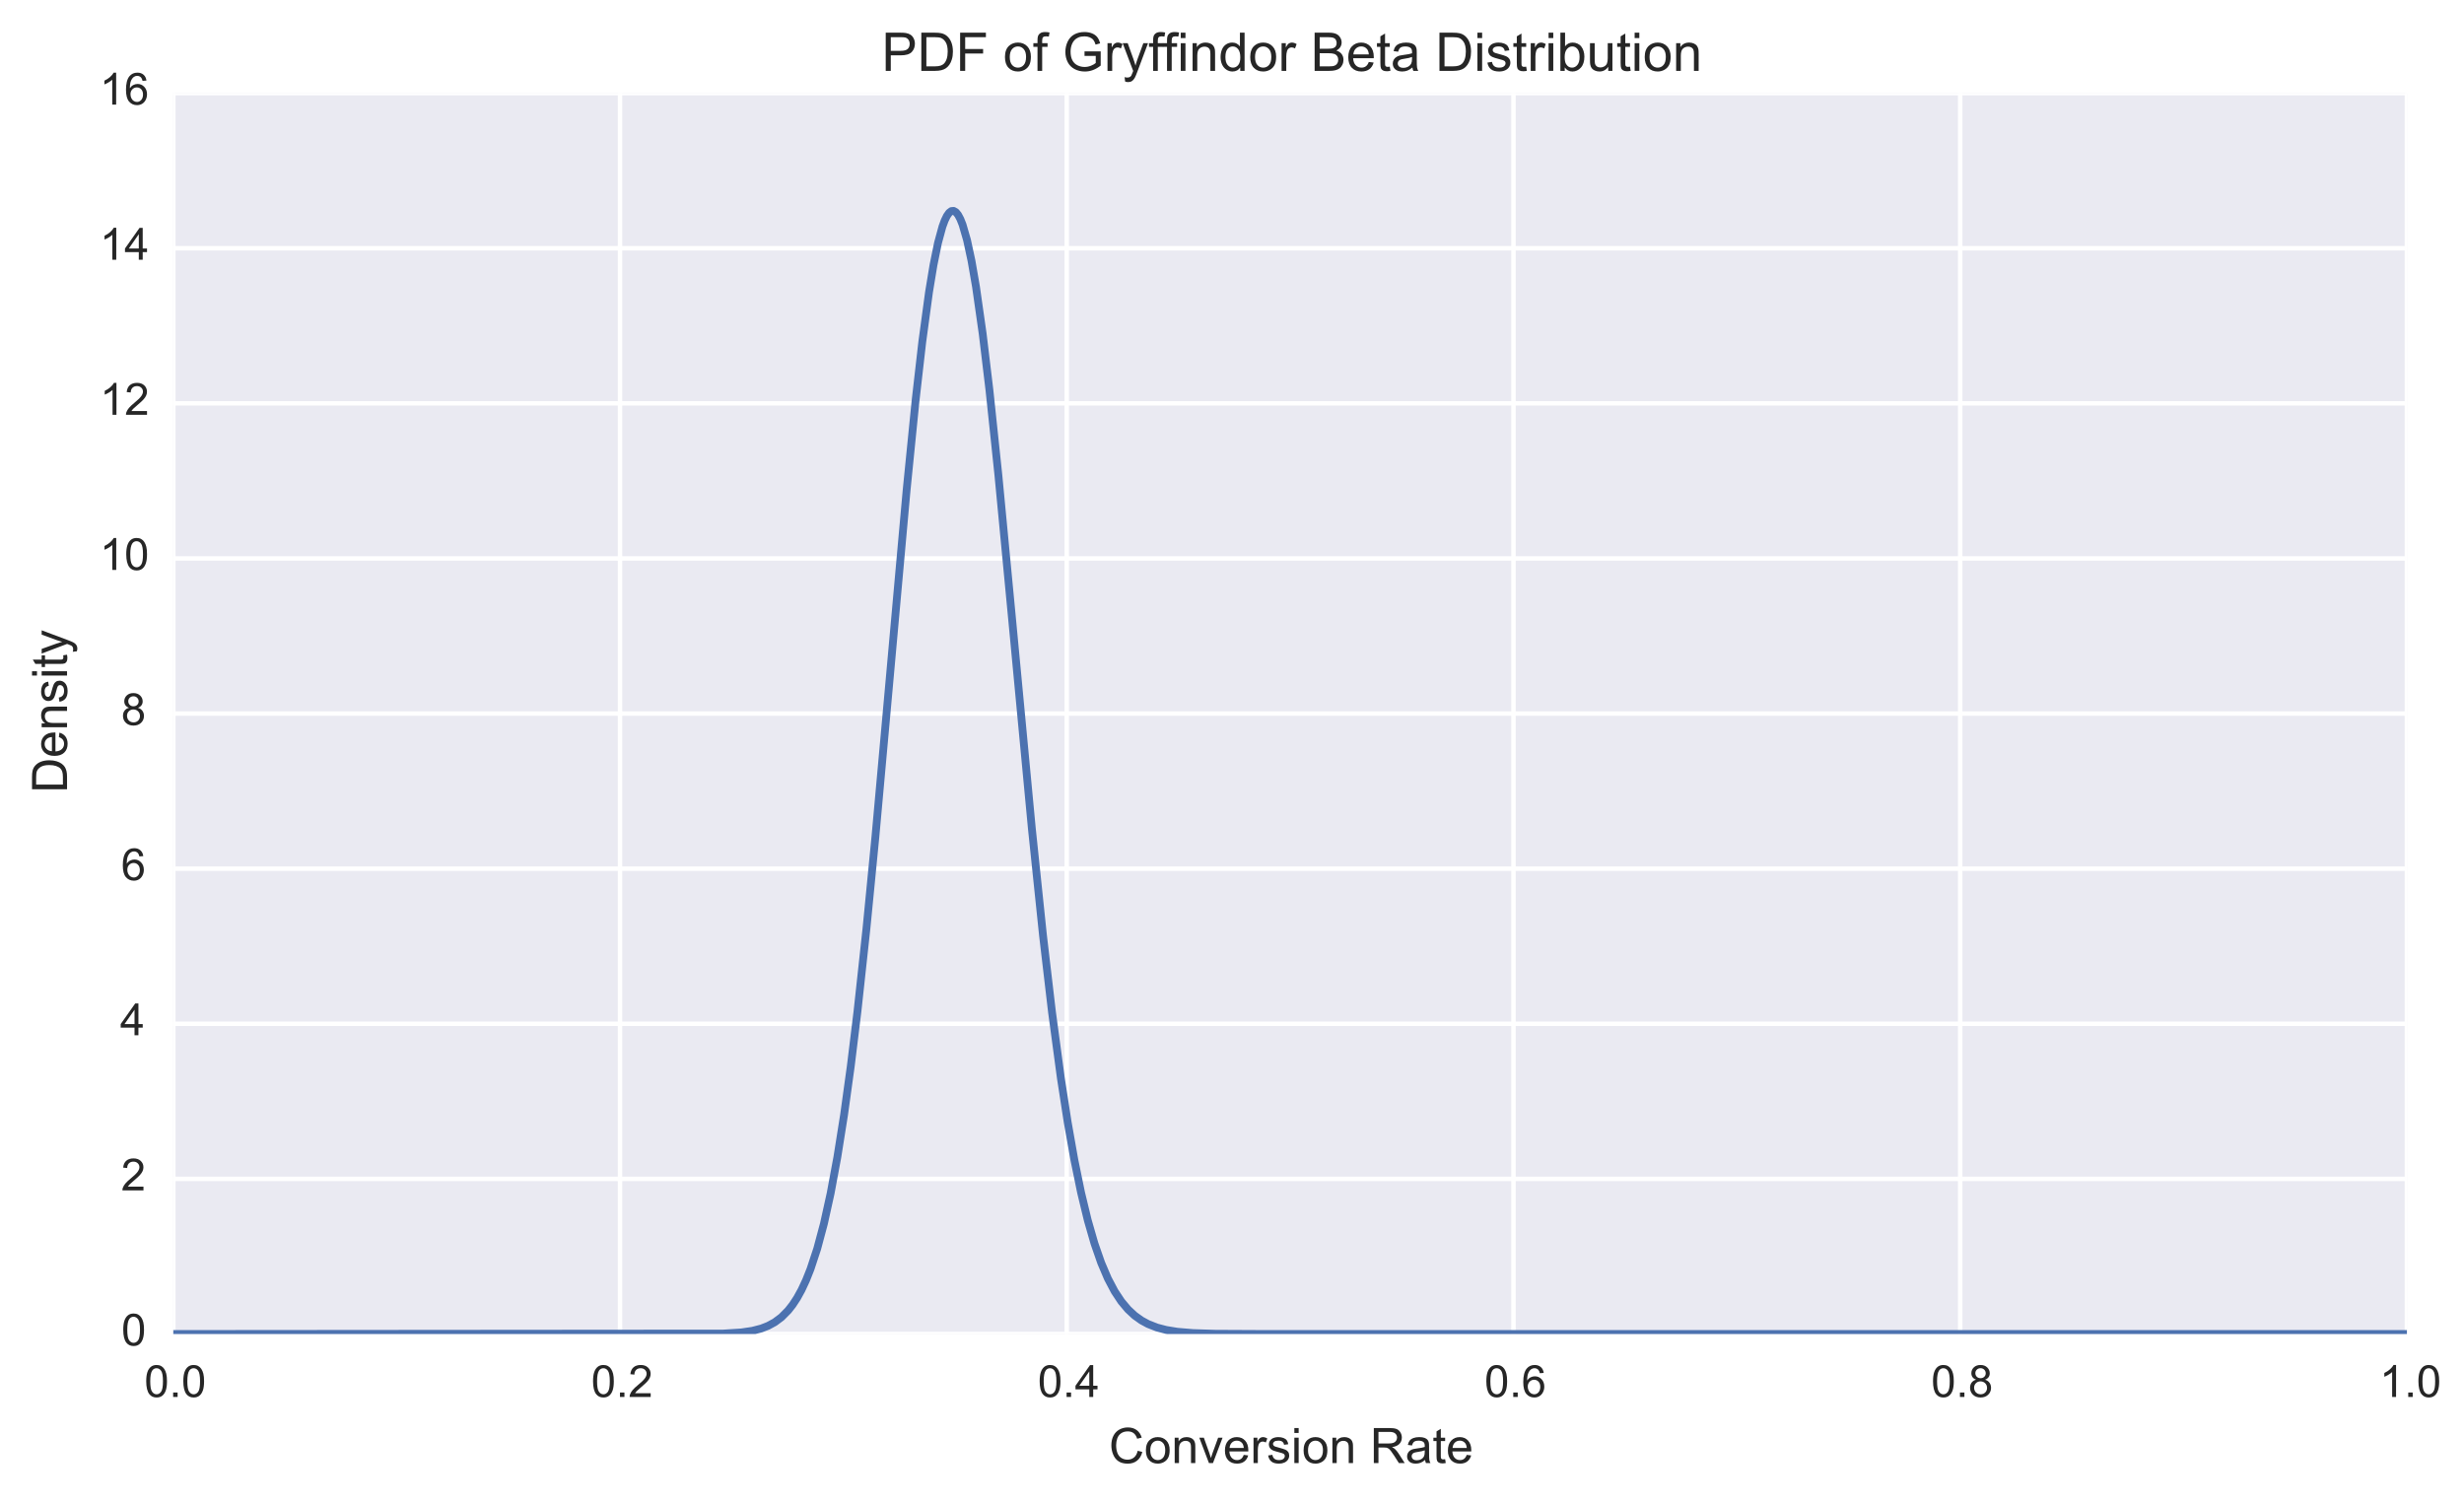
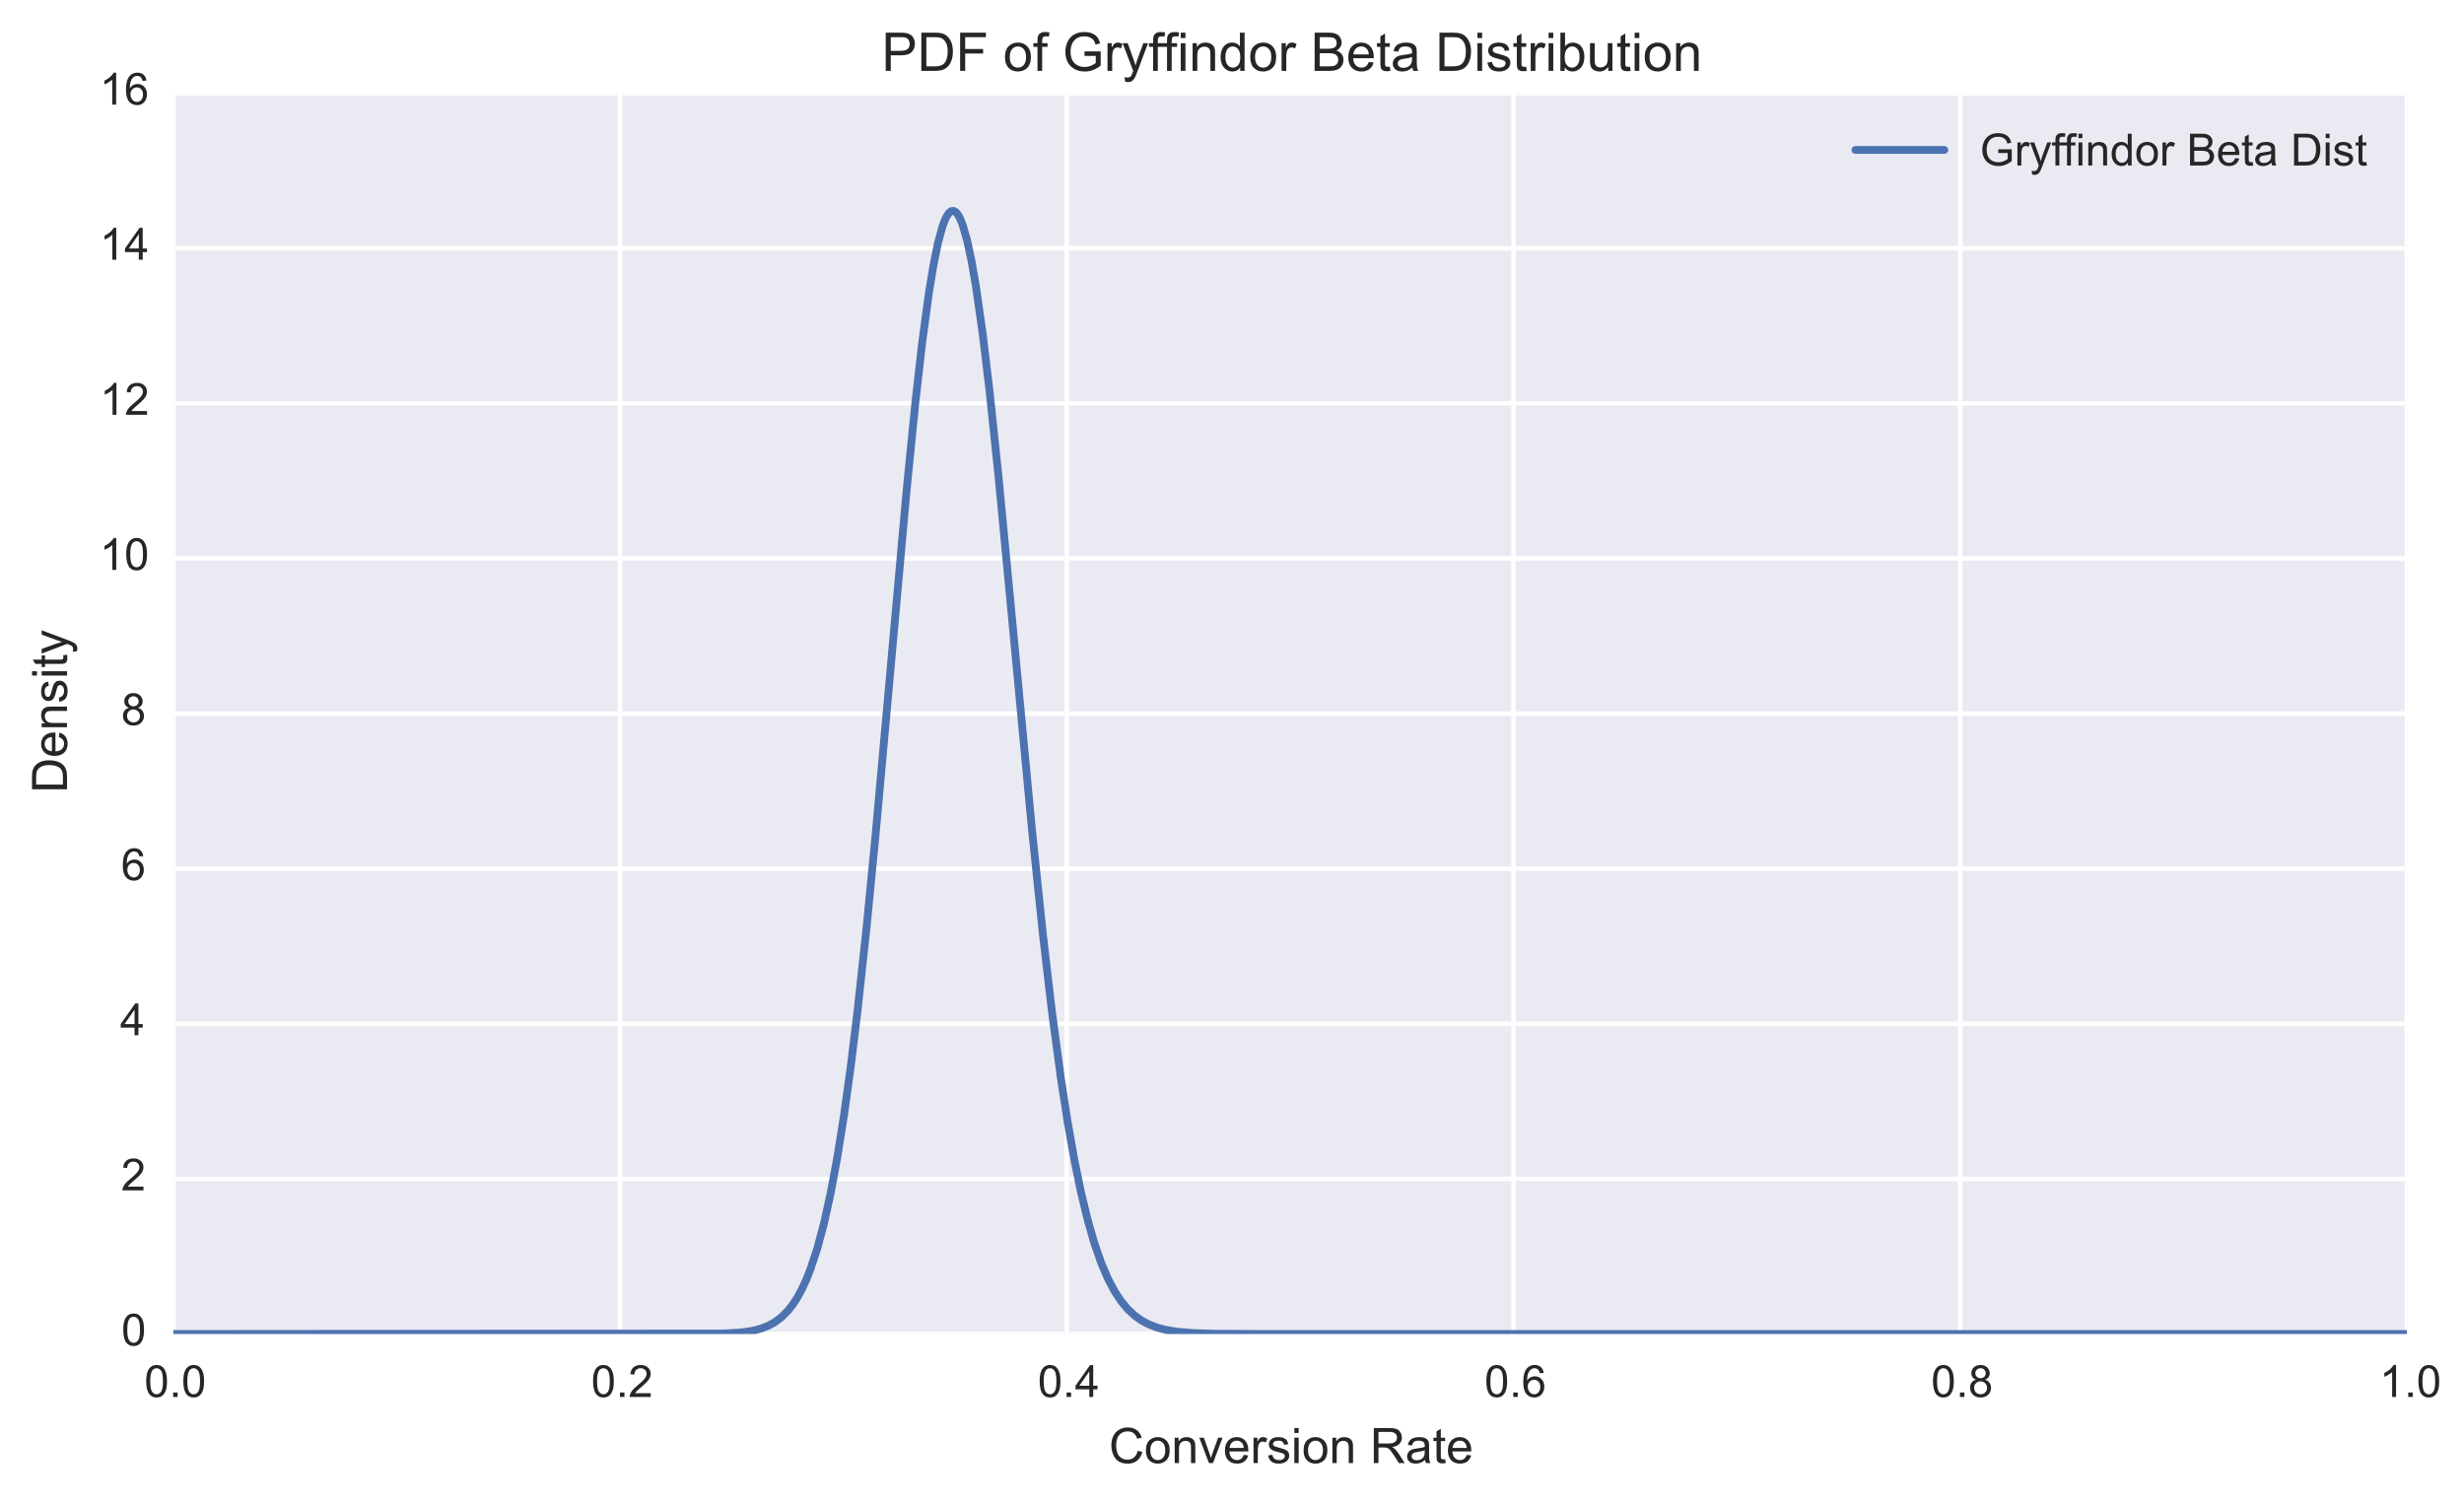
<svg xmlns="http://www.w3.org/2000/svg" xmlns:xlink="http://www.w3.org/1999/xlink" height="338pt" version="1.1" viewBox="0 0 554 338" width="554pt">
  <defs>
    <style type="text/css">
*{stroke-linecap:butt;stroke-linejoin:round;}
  </style>
  </defs>
  <g id="figure_1">
    <g id="patch_1">
      <path d=" M0 338.341 L554.53 338.341 L554.53 0 L0 0 z " style="fill:#ffffff;" />
    </g>
    <g id="axes_1">
      <g id="patch_2">
        <path d=" M38.964 299.936 L541.164 299.936 L541.164 20.936 L38.964 20.936 z " style="fill:#eaeaf2;" />
      </g>
      <g id="matplotlib.axis_1">
        <g id="xtick_1">
          <g id="line2d_1">
            <path clip-path="url(#p43ea50891a)" d=" M38.964 299.936 L38.964 20.936" style="fill:none;stroke:#ffffff;stroke-linecap:round;" />
          </g>
          <g id="line2d_2">
            <defs>
              <path d=" M0 0 L0 0" id="m219da94a98" style="stroke:#262626;" />
            </defs>
            <g>
              <use style="fill:#262626;stroke:#262626;" x="38.964" xlink:href="#m219da94a98" y="299.936" />
            </g>
          </g>
          <g id="line2d_3">
            <g>
              <use style="fill:#262626;stroke:#262626;" x="38.964" xlink:href="#m219da94a98" y="20.936" />
            </g>
          </g>
          <g id="text_1">
            <defs>
              <path d=" M4.156 35.297 Q4.156 48 6.766 55.734 Q9.375 63.484 14.516 67.672 Q19.672 71.875 27.484 71.875 Q33.25 71.875 37.594 69.547 Q41.938 67.234 44.766 62.859 Q47.609 58.5 49.219 52.219 Q50.828 45.953 50.828 35.297 Q50.828 22.703 48.234 14.969 Q45.656 7.234 40.5 3 Q35.359 -1.219 27.484 -1.219 Q17.141 -1.219 11.234 6.203 Q4.156 15.141 4.156 35.297 M13.188 35.297 Q13.188 17.672 17.312 11.828 Q21.438 6 27.484 6 Q33.547 6 37.672 11.859 Q41.797 17.719 41.797 35.297 Q41.797 52.984 37.672 58.781 Q33.547 64.594 27.391 64.594 Q21.344 64.594 17.719 59.469 Q13.188 52.938 13.188 35.297" id="ArialMT-30" />
              <path d=" M9.078 0 L9.078 10.016 L19.094 10.016 L19.094 0 z " id="ArialMT-2e" />
            </defs>
            <g style="fill:#262626;" transform="translate(32.46063 314.0934)scale(0.1 -0.1)">
              <use xlink:href="#ArialMT-30" />
              <use x="55.615" xlink:href="#ArialMT-2e" />
              <use x="83.398" xlink:href="#ArialMT-30" />
            </g>
          </g>
        </g>
        <g id="xtick_2">
          <g id="line2d_4">
            <path clip-path="url(#p43ea50891a)" d=" M139.404 299.936 L139.404 20.936" style="fill:none;stroke:#ffffff;stroke-linecap:round;" />
          </g>
          <g id="line2d_5">
            <g>
              <use style="fill:#262626;stroke:#262626;" x="139.404" xlink:href="#m219da94a98" y="299.936" />
            </g>
          </g>
          <g id="line2d_6">
            <g>
              <use style="fill:#262626;stroke:#262626;" x="139.404" xlink:href="#m219da94a98" y="20.936" />
            </g>
          </g>
          <g id="text_2">
            <defs>
              <path d=" M50.344 8.453 L50.344 0 L3.031 0 Q2.938 3.172 4.047 6.109 Q5.859 10.938 9.828 15.625 Q13.812 20.312 21.344 26.469 Q33.016 36.031 37.109 41.625 Q41.219 47.219 41.219 52.203 Q41.219 57.422 37.469 61 Q33.734 64.594 27.734 64.594 Q21.391 64.594 17.578 60.781 Q13.766 56.984 13.719 50.25 L4.688 51.172 Q5.609 61.281 11.656 66.578 Q17.719 71.875 27.938 71.875 Q38.234 71.875 44.234 66.156 Q50.25 60.453 50.25 52 Q50.25 47.703 48.484 43.547 Q46.734 39.406 42.656 34.812 Q38.578 30.219 29.109 22.219 Q21.188 15.578 18.938 13.203 Q16.703 10.844 15.234 8.453 z " id="ArialMT-32" />
            </defs>
            <g style="fill:#262626;" transform="translate(132.9248 314.0934)scale(0.1 -0.1)">
              <use xlink:href="#ArialMT-30" />
              <use x="55.615" xlink:href="#ArialMT-2e" />
              <use x="83.398" xlink:href="#ArialMT-32" />
            </g>
          </g>
        </g>
        <g id="xtick_3">
          <g id="line2d_7">
            <path clip-path="url(#p43ea50891a)" d=" M239.844 299.936 L239.844 20.936" style="fill:none;stroke:#ffffff;stroke-linecap:round;" />
          </g>
          <g id="line2d_8">
            <g>
              <use style="fill:#262626;stroke:#262626;" x="239.844" xlink:href="#m219da94a98" y="299.936" />
            </g>
          </g>
          <g id="line2d_9">
            <g>
              <use style="fill:#262626;stroke:#262626;" x="239.844" xlink:href="#m219da94a98" y="20.936" />
            </g>
          </g>
          <g id="text_3">
            <defs>
              <path d=" M32.328 0 L32.328 17.141 L1.266 17.141 L1.266 25.203 L33.938 71.578 L41.109 71.578 L41.109 25.203 L50.781 25.203 L50.781 17.141 L41.109 17.141 L41.109 0 z  M32.328 25.203 L32.328 57.469 L9.906 25.203 z " id="ArialMT-34" />
            </defs>
            <g style="fill:#262626;" transform="translate(233.343 314.0934)scale(0.1 -0.1)">
              <use xlink:href="#ArialMT-30" />
              <use x="55.615" xlink:href="#ArialMT-2e" />
              <use x="83.398" xlink:href="#ArialMT-34" />
            </g>
          </g>
        </g>
        <g id="xtick_4">
          <g id="line2d_10">
            <path clip-path="url(#p43ea50891a)" d=" M340.284 299.936 L340.284 20.936" style="fill:none;stroke:#ffffff;stroke-linecap:round;" />
          </g>
          <g id="line2d_11">
            <g>
              <use style="fill:#262626;stroke:#262626;" x="340.284" xlink:href="#m219da94a98" y="299.936" />
            </g>
          </g>
          <g id="line2d_12">
            <g>
              <use style="fill:#262626;stroke:#262626;" x="340.284" xlink:href="#m219da94a98" y="20.936" />
            </g>
          </g>
          <g id="text_4">
            <defs>
              <path d=" M49.75 54.047 L41.016 53.375 Q39.844 58.547 37.703 60.891 Q34.125 64.656 28.906 64.656 Q24.703 64.656 21.531 62.312 Q17.391 59.281 14.984 53.469 Q12.594 47.656 12.5 36.922 Q15.672 41.75 20.266 44.094 Q24.859 46.438 29.891 46.438 Q38.672 46.438 44.844 39.969 Q51.031 33.5 51.031 23.25 Q51.031 16.5 48.125 10.719 Q45.219 4.938 40.141 1.859 Q35.062 -1.219 28.609 -1.219 Q17.625 -1.219 10.688 6.859 Q3.766 14.938 3.766 33.5 Q3.766 54.25 11.422 63.672 Q18.109 71.875 29.438 71.875 Q37.891 71.875 43.281 67.141 Q48.688 62.406 49.75 54.047 M13.875 23.188 Q13.875 18.656 15.797 14.5 Q17.719 10.359 21.188 8.172 Q24.656 6 28.469 6 Q34.031 6 38.031 10.484 Q42.047 14.984 42.047 22.703 Q42.047 30.125 38.078 34.391 Q34.125 38.672 28.125 38.672 Q22.172 38.672 18.016 34.391 Q13.875 30.125 13.875 23.188" id="ArialMT-36" />
            </defs>
            <g style="fill:#262626;" transform="translate(333.7705 314.0934)scale(0.1 -0.1)">
              <use xlink:href="#ArialMT-30" />
              <use x="55.615" xlink:href="#ArialMT-2e" />
              <use x="83.398" xlink:href="#ArialMT-36" />
            </g>
          </g>
        </g>
        <g id="xtick_5">
          <g id="line2d_13">
            <path clip-path="url(#p43ea50891a)" d=" M440.724 299.936 L440.724 20.936" style="fill:none;stroke:#ffffff;stroke-linecap:round;" />
          </g>
          <g id="line2d_14">
            <g>
              <use style="fill:#262626;stroke:#262626;" x="440.724" xlink:href="#m219da94a98" y="299.936" />
            </g>
          </g>
          <g id="line2d_15">
            <g>
              <use style="fill:#262626;stroke:#262626;" x="440.724" xlink:href="#m219da94a98" y="20.936" />
            </g>
          </g>
          <g id="text_5">
            <defs>
              <path d=" M17.672 38.812 Q12.203 40.828 9.562 44.531 Q6.938 48.25 6.938 53.422 Q6.938 61.234 12.547 66.547 Q18.172 71.875 27.484 71.875 Q36.859 71.875 42.578 66.422 Q48.297 60.984 48.297 53.172 Q48.297 48.188 45.672 44.5 Q43.062 40.828 37.75 38.812 Q44.344 36.672 47.781 31.875 Q51.219 27.094 51.219 20.453 Q51.219 11.281 44.719 5.031 Q38.234 -1.219 27.641 -1.219 Q17.047 -1.219 10.547 5.047 Q4.047 11.328 4.047 20.703 Q4.047 27.688 7.594 32.391 Q11.141 37.109 17.672 38.812 M15.922 53.719 Q15.922 48.641 19.188 45.406 Q22.469 42.188 27.688 42.188 Q32.766 42.188 36.016 45.375 Q39.266 48.578 39.266 53.219 Q39.266 58.062 35.906 61.359 Q32.562 64.656 27.594 64.656 Q22.562 64.656 19.234 61.422 Q15.922 58.203 15.922 53.719 M13.094 20.656 Q13.094 16.891 14.875 13.375 Q16.656 9.859 20.172 7.922 Q23.688 6 27.734 6 Q34.031 6 38.125 10.047 Q42.234 14.109 42.234 20.359 Q42.234 26.703 38.016 30.859 Q33.797 35.016 27.438 35.016 Q21.234 35.016 17.156 30.906 Q13.094 26.812 13.094 20.656" id="ArialMT-38" />
            </defs>
            <g style="fill:#262626;" transform="translate(434.2011 314.0934)scale(0.1 -0.1)">
              <use xlink:href="#ArialMT-30" />
              <use x="55.615" xlink:href="#ArialMT-2e" />
              <use x="83.398" xlink:href="#ArialMT-38" />
            </g>
          </g>
        </g>
        <g id="xtick_6">
          <g id="line2d_16">
            <path clip-path="url(#p43ea50891a)" d=" M541.164 299.936 L541.164 20.936" style="fill:none;stroke:#ffffff;stroke-linecap:round;" />
          </g>
          <g id="line2d_17">
            <g>
              <use style="fill:#262626;stroke:#262626;" x="541.164" xlink:href="#m219da94a98" y="299.936" />
            </g>
          </g>
          <g id="line2d_18">
            <g>
              <use style="fill:#262626;stroke:#262626;" x="541.164" xlink:href="#m219da94a98" y="20.936" />
            </g>
          </g>
          <g id="text_6">
            <defs>
              <path d=" M37.25 0 L28.469 0 L28.469 56 Q25.297 52.984 20.141 49.953 Q14.984 46.922 10.891 45.406 L10.891 53.906 Q18.266 57.375 23.781 62.297 Q29.297 67.234 31.594 71.875 L37.25 71.875 z " id="ArialMT-31" />
            </defs>
            <g style="fill:#262626;" transform="translate(534.9973 314.0934)scale(0.1 -0.1)">
              <use xlink:href="#ArialMT-31" />
              <use x="55.615" xlink:href="#ArialMT-2e" />
              <use x="83.398" xlink:href="#ArialMT-30" />
            </g>
          </g>
        </g>
        <g id="text_7">
          <defs>
            <path d=" M40.438 6.391 Q35.547 2.25 31.031 0.531 Q26.516 -1.172 21.344 -1.172 Q12.797 -1.172 8.203 3 Q3.609 7.172 3.609 13.672 Q3.609 17.484 5.344 20.625 Q7.078 23.781 9.891 25.688 Q12.703 27.594 16.219 28.562 Q18.797 29.25 24.031 29.891 Q34.672 31.156 39.703 32.906 Q39.75 34.719 39.75 35.203 Q39.75 40.578 37.25 42.781 Q33.891 45.75 27.25 45.75 Q21.047 45.75 18.094 43.578 Q15.141 41.406 13.719 35.891 L5.125 37.062 Q6.297 42.578 8.984 45.969 Q11.672 49.359 16.75 51.188 Q21.828 53.031 28.516 53.031 Q35.156 53.031 39.297 51.469 Q43.453 49.906 45.406 47.531 Q47.359 45.172 48.141 41.547 Q48.578 39.312 48.578 33.453 L48.578 21.734 Q48.578 9.469 49.141 6.219 Q49.703 2.984 51.375 0 L42.188 0 Q40.828 2.734 40.438 6.391 M39.703 26.031 Q34.906 24.078 25.344 22.703 Q19.922 21.922 17.672 20.938 Q15.438 19.969 14.203 18.094 Q12.984 16.219 12.984 13.922 Q12.984 10.406 15.641 8.062 Q18.312 5.719 23.438 5.719 Q28.516 5.719 32.469 7.938 Q36.422 10.156 38.281 14.016 Q39.703 17 39.703 22.797 z " id="ArialMT-61" />
            <path d=" M42.094 16.703 L51.172 15.578 Q49.031 7.625 43.219 3.219 Q37.406 -1.172 28.375 -1.172 Q17 -1.172 10.328 5.828 Q3.656 12.844 3.656 25.484 Q3.656 38.578 10.391 45.797 Q17.141 53.031 27.875 53.031 Q38.281 53.031 44.875 45.953 Q51.469 38.875 51.469 26.031 Q51.469 25.25 51.422 23.688 L12.75 23.688 Q13.234 15.141 17.578 10.594 Q21.922 6.062 28.422 6.062 Q33.25 6.062 36.672 8.594 Q40.094 11.141 42.094 16.703 M13.234 30.906 L42.188 30.906 Q41.609 37.453 38.875 40.719 Q34.672 45.797 27.984 45.797 Q21.922 45.797 17.797 41.75 Q13.672 37.703 13.234 30.906" id="ArialMT-65" />
            <path d=" M7.859 0 L7.859 71.578 L39.594 71.578 Q49.172 71.578 54.141 69.641 Q59.125 67.719 62.109 62.828 Q65.094 57.953 65.094 52.047 Q65.094 44.438 60.156 39.203 Q55.219 33.984 44.922 32.562 Q48.688 30.766 50.641 29 Q54.781 25.203 58.5 19.484 L70.953 0 L59.031 0 L49.562 14.891 Q45.406 21.344 42.719 24.75 Q40.047 28.172 37.922 29.531 Q35.797 30.906 33.594 31.453 Q31.984 31.781 28.328 31.781 L17.328 31.781 L17.328 0 z  M17.328 39.984 L37.703 39.984 Q44.188 39.984 47.844 41.328 Q51.516 42.672 53.422 45.625 Q55.328 48.578 55.328 52.047 Q55.328 57.125 51.641 60.391 Q47.953 63.672 39.984 63.672 L17.328 63.672 z " id="ArialMT-52" />
            <path d=" M21 0 L1.266 51.859 L10.547 51.859 L21.688 20.797 Q23.484 15.766 25 10.359 Q26.172 14.453 28.266 20.219 L39.797 51.859 L48.828 51.859 L29.203 0 z " id="ArialMT-76" />
            <path d=" M6.5 0 L6.5 51.859 L14.406 51.859 L14.406 44 Q17.438 49.516 20 51.266 Q22.562 53.031 25.641 53.031 Q30.078 53.031 34.672 50.203 L31.641 42.047 Q28.422 43.953 25.203 43.953 Q22.312 43.953 20.016 42.219 Q17.719 40.484 16.75 37.406 Q15.281 32.719 15.281 27.156 L15.281 0 z " id="ArialMT-72" />
            <path d=" M3.078 15.484 L11.766 16.844 Q12.5 11.625 15.844 8.844 Q19.188 6.062 25.203 6.062 Q31.25 6.062 34.172 8.516 Q37.109 10.984 37.109 14.312 Q37.109 17.281 34.516 19 Q32.719 20.172 25.531 21.969 Q15.875 24.422 12.141 26.203 Q8.406 27.984 6.469 31.125 Q4.547 34.281 4.547 38.094 Q4.547 41.547 6.125 44.5 Q7.719 47.469 10.453 49.422 Q12.5 50.922 16.031 51.969 Q19.578 53.031 23.641 53.031 Q29.734 53.031 34.344 51.266 Q38.969 49.516 41.156 46.5 Q43.359 43.5 44.188 38.484 L35.594 37.312 Q35.016 41.312 32.203 43.547 Q29.391 45.797 24.266 45.797 Q18.219 45.797 15.625 43.797 Q13.031 41.797 13.031 39.109 Q13.031 37.406 14.109 36.031 Q15.188 34.625 17.484 33.688 Q18.797 33.203 25.25 31.453 Q34.578 28.953 38.25 27.359 Q41.938 25.781 44.031 22.75 Q46.141 19.734 46.141 15.234 Q46.141 10.844 43.578 6.953 Q41.016 3.078 36.172 0.953 Q31.344 -1.172 25.25 -1.172 Q15.141 -1.172 9.844 3.031 Q4.547 7.234 3.078 15.484" id="ArialMT-73" />
            <path d=" M25.781 7.859 L27.047 0.094 Q23.344 -0.688 20.406 -0.688 Q15.625 -0.688 12.984 0.828 Q10.359 2.344 9.281 4.812 Q8.203 7.281 8.203 15.188 L8.203 45.016 L1.766 45.016 L1.766 51.859 L8.203 51.859 L8.203 64.703 L16.938 69.969 L16.938 51.859 L25.781 51.859 L25.781 45.016 L16.938 45.016 L16.938 14.703 Q16.938 10.938 17.406 9.859 Q17.875 8.797 18.922 8.156 Q19.969 7.516 21.922 7.516 Q23.391 7.516 25.781 7.859" id="ArialMT-74" />
            <path d=" M3.328 25.922 Q3.328 40.328 11.328 47.266 Q18.016 53.031 27.641 53.031 Q38.328 53.031 45.109 46.016 Q51.906 39.016 51.906 26.656 Q51.906 16.656 48.906 10.906 Q45.906 5.172 40.156 2 Q34.422 -1.172 27.641 -1.172 Q16.75 -1.172 10.031 5.812 Q3.328 12.797 3.328 25.922 M12.359 25.922 Q12.359 15.969 16.703 11.016 Q21.047 6.062 27.641 6.062 Q34.188 6.062 38.531 11.031 Q42.875 16.016 42.875 26.219 Q42.875 35.844 38.5 40.797 Q34.125 45.75 27.641 45.75 Q21.047 45.75 16.703 40.812 Q12.359 35.891 12.359 25.922" id="ArialMT-6f" />
            <path d=" M6.594 0 L6.594 51.859 L14.5 51.859 L14.5 44.484 Q20.219 53.031 31 53.031 Q35.688 53.031 39.625 51.344 Q43.562 49.656 45.516 46.922 Q47.469 44.188 48.25 40.438 Q48.734 37.984 48.734 31.891 L48.734 0 L39.938 0 L39.938 31.547 Q39.938 36.922 38.906 39.578 Q37.891 42.234 35.281 43.812 Q32.672 45.406 29.156 45.406 Q23.531 45.406 19.453 41.844 Q15.375 38.281 15.375 28.328 L15.375 0 z " id="ArialMT-6e" />
            <path d=" M6.641 61.469 L6.641 71.578 L15.438 71.578 L15.438 61.469 z  M6.641 0 L6.641 51.859 L15.438 51.859 L15.438 0 z " id="ArialMT-69" />
            <path d=" M58.797 25.094 L68.266 22.703 Q65.281 11.031 57.547 4.906 Q49.812 -1.219 38.625 -1.219 Q27.047 -1.219 19.797 3.484 Q12.547 8.203 8.766 17.141 Q4.984 26.078 4.984 36.328 Q4.984 47.516 9.25 55.828 Q13.531 64.156 21.406 68.469 Q29.297 72.797 38.766 72.797 Q49.516 72.797 56.828 67.328 Q64.156 61.859 67.047 51.953 L57.719 49.75 Q55.219 57.562 50.484 61.125 Q45.75 64.703 38.578 64.703 Q30.328 64.703 24.781 60.734 Q19.234 56.781 16.984 50.109 Q14.75 43.453 14.75 36.375 Q14.75 27.25 17.406 20.438 Q20.062 13.625 25.672 10.25 Q31.297 6.891 37.844 6.891 Q45.797 6.891 51.312 11.469 Q56.844 16.062 58.797 25.094" id="ArialMT-43" />
            <path id="ArialMT-20" />
          </defs>
          <g style="fill:#262626;" transform="translate(249.3285 328.9545)scale(0.11 -0.11)">
            <use xlink:href="#ArialMT-43" />
            <use x="72.217" xlink:href="#ArialMT-6f" />
            <use x="127.832" xlink:href="#ArialMT-6e" />
            <use x="183.447" xlink:href="#ArialMT-76" />
            <use x="233.447" xlink:href="#ArialMT-65" />
            <use x="289.062" xlink:href="#ArialMT-72" />
            <use x="322.363" xlink:href="#ArialMT-73" />
            <use x="372.363" xlink:href="#ArialMT-69" />
            <use x="394.58" xlink:href="#ArialMT-6f" />
            <use x="450.195" xlink:href="#ArialMT-6e" />
            <use x="505.811" xlink:href="#ArialMT-20" />
            <use x="533.594" xlink:href="#ArialMT-52" />
            <use x="605.811" xlink:href="#ArialMT-61" />
            <use x="661.426" xlink:href="#ArialMT-74" />
            <use x="689.209" xlink:href="#ArialMT-65" />
          </g>
        </g>
      </g>
      <g id="matplotlib.axis_2">
        <g id="ytick_1">
          <g id="line2d_19">
            <path clip-path="url(#p43ea50891a)" d=" M38.964 299.936 L541.164 299.936" style="fill:none;stroke:#ffffff;stroke-linecap:round;" />
          </g>
          <g id="line2d_20">
            <g>
              <use style="fill:#262626;stroke:#262626;" x="38.964" xlink:href="#m219da94a98" y="299.936" />
            </g>
          </g>
          <g id="line2d_21">
            <g>
              <use style="fill:#262626;stroke:#262626;" x="541.164" xlink:href="#m219da94a98" y="299.936" />
            </g>
          </g>
          <g id="text_8">
            <g style="fill:#262626;" transform="translate(27.29656 302.5208)scale(0.1 -0.1)">
              <use xlink:href="#ArialMT-30" />
            </g>
          </g>
        </g>
        <g id="ytick_2">
          <g id="line2d_22">
            <path clip-path="url(#p43ea50891a)" d=" M38.964 265.061 L541.164 265.061" style="fill:none;stroke:#ffffff;stroke-linecap:round;" />
          </g>
          <g id="line2d_23">
            <g>
              <use style="fill:#262626;stroke:#262626;" x="38.964" xlink:href="#m219da94a98" y="265.061" />
            </g>
          </g>
          <g id="line2d_24">
            <g>
              <use style="fill:#262626;stroke:#262626;" x="541.164" xlink:href="#m219da94a98" y="265.061" />
            </g>
          </g>
          <g id="text_9">
            <g style="fill:#262626;" transform="translate(27.22312 267.6458)scale(0.1 -0.1)">
              <use xlink:href="#ArialMT-32" />
            </g>
          </g>
        </g>
        <g id="ytick_3">
          <g id="line2d_25">
            <path clip-path="url(#p43ea50891a)" d=" M38.964 230.186 L541.164 230.186" style="fill:none;stroke:#ffffff;stroke-linecap:round;" />
          </g>
          <g id="line2d_26">
            <g>
              <use style="fill:#262626;stroke:#262626;" x="38.964" xlink:href="#m219da94a98" y="230.186" />
            </g>
          </g>
          <g id="line2d_27">
            <g>
              <use style="fill:#262626;stroke:#262626;" x="541.164" xlink:href="#m219da94a98" y="230.186" />
            </g>
          </g>
          <g id="text_10">
            <g style="fill:#262626;" transform="translate(27.01219 232.7708)scale(0.1 -0.1)">
              <use xlink:href="#ArialMT-34" />
            </g>
          </g>
        </g>
        <g id="ytick_4">
          <g id="line2d_28">
            <path clip-path="url(#p43ea50891a)" d=" M38.964 195.311 L541.164 195.311" style="fill:none;stroke:#ffffff;stroke-linecap:round;" />
          </g>
          <g id="line2d_29">
            <g>
              <use style="fill:#262626;stroke:#262626;" x="38.964" xlink:href="#m219da94a98" y="195.311" />
            </g>
          </g>
          <g id="line2d_30">
            <g>
              <use style="fill:#262626;stroke:#262626;" x="541.164" xlink:href="#m219da94a98" y="195.311" />
            </g>
          </g>
          <g id="text_11">
            <g style="fill:#262626;" transform="translate(27.23719 197.8958)scale(0.1 -0.1)">
              <use xlink:href="#ArialMT-36" />
            </g>
          </g>
        </g>
        <g id="ytick_5">
          <g id="line2d_31">
            <path clip-path="url(#p43ea50891a)" d=" M38.964 160.436 L541.164 160.436" style="fill:none;stroke:#ffffff;stroke-linecap:round;" />
          </g>
          <g id="line2d_32">
            <g>
              <use style="fill:#262626;stroke:#262626;" x="38.964" xlink:href="#m219da94a98" y="160.436" />
            </g>
          </g>
          <g id="line2d_33">
            <g>
              <use style="fill:#262626;stroke:#262626;" x="541.164" xlink:href="#m219da94a98" y="160.436" />
            </g>
          </g>
          <g id="text_12">
            <g style="fill:#262626;" transform="translate(27.24656 163.0208)scale(0.1 -0.1)">
              <use xlink:href="#ArialMT-38" />
            </g>
          </g>
        </g>
        <g id="ytick_6">
          <g id="line2d_34">
            <path clip-path="url(#p43ea50891a)" d=" M38.964 125.561 L541.164 125.561" style="fill:none;stroke:#ffffff;stroke-linecap:round;" />
          </g>
          <g id="line2d_35">
            <g>
              <use style="fill:#262626;stroke:#262626;" x="38.964" xlink:href="#m219da94a98" y="125.561" />
            </g>
          </g>
          <g id="line2d_36">
            <g>
              <use style="fill:#262626;stroke:#262626;" x="541.164" xlink:href="#m219da94a98" y="125.561" />
            </g>
          </g>
          <g id="text_13">
            <g style="fill:#262626;" transform="translate(22.40906 128.1458)scale(0.1 -0.1)">
              <use xlink:href="#ArialMT-31" />
              <use x="55.615" xlink:href="#ArialMT-30" />
            </g>
          </g>
        </g>
        <g id="ytick_7">
          <g id="line2d_37">
            <path clip-path="url(#p43ea50891a)" d=" M38.964 90.686 L541.164 90.686" style="fill:none;stroke:#ffffff;stroke-linecap:round;" />
          </g>
          <g id="line2d_38">
            <g>
              <use style="fill:#262626;stroke:#262626;" x="38.964" xlink:href="#m219da94a98" y="90.686" />
            </g>
          </g>
          <g id="line2d_39">
            <g>
              <use style="fill:#262626;stroke:#262626;" x="541.164" xlink:href="#m219da94a98" y="90.686" />
            </g>
          </g>
          <g id="text_14">
            <g style="fill:#262626;" transform="translate(22.4575 93.27078)scale(0.1 -0.1)">
              <use xlink:href="#ArialMT-31" />
              <use x="55.615" xlink:href="#ArialMT-32" />
            </g>
          </g>
        </g>
        <g id="ytick_8">
          <g id="line2d_40">
            <path clip-path="url(#p43ea50891a)" d=" M38.964 55.811 L541.164 55.811" style="fill:none;stroke:#ffffff;stroke-linecap:round;" />
          </g>
          <g id="line2d_41">
            <g>
              <use style="fill:#262626;stroke:#262626;" x="38.964" xlink:href="#m219da94a98" y="55.811" />
            </g>
          </g>
          <g id="line2d_42">
            <g>
              <use style="fill:#262626;stroke:#262626;" x="541.164" xlink:href="#m219da94a98" y="55.811" />
            </g>
          </g>
          <g id="text_15">
            <g style="fill:#262626;" transform="translate(22.41375 58.39578)scale(0.1 -0.1)">
              <use xlink:href="#ArialMT-31" />
              <use x="55.615" xlink:href="#ArialMT-34" />
            </g>
          </g>
        </g>
        <g id="ytick_9">
          <g id="line2d_43">
            <path clip-path="url(#p43ea50891a)" d=" M38.964 20.936 L541.164 20.936" style="fill:none;stroke:#ffffff;stroke-linecap:round;" />
          </g>
          <g id="line2d_44">
            <g>
              <use style="fill:#262626;stroke:#262626;" x="38.964" xlink:href="#m219da94a98" y="20.936" />
            </g>
          </g>
          <g id="line2d_45">
            <g>
              <use style="fill:#262626;stroke:#262626;" x="541.164" xlink:href="#m219da94a98" y="20.936" />
            </g>
          </g>
          <g id="text_16">
            <g style="fill:#262626;" transform="translate(22.38875 23.52078)scale(0.1 -0.1)">
              <use xlink:href="#ArialMT-31" />
              <use x="55.615" xlink:href="#ArialMT-36" />
            </g>
          </g>
        </g>
        <g id="text_17">
          <defs>
            <path d=" M7.719 0 L7.719 71.578 L32.375 71.578 Q40.719 71.578 45.125 70.562 Q51.266 69.141 55.609 65.438 Q61.281 60.641 64.078 53.188 Q66.891 45.75 66.891 36.188 Q66.891 28.031 64.984 21.734 Q63.094 15.438 60.109 11.297 Q57.125 7.172 53.578 4.797 Q50.047 2.438 45.047 1.219 Q40.047 0 33.547 0 z  M17.188 8.453 L32.469 8.453 Q39.547 8.453 43.578 9.766 Q47.609 11.078 50 13.484 Q53.375 16.844 55.25 22.531 Q57.125 28.219 57.125 36.328 Q57.125 47.562 53.438 53.594 Q49.75 59.625 44.484 61.672 Q40.672 63.141 32.234 63.141 L17.188 63.141 z " id="ArialMT-44" />
            <path d=" M6.203 -19.969 L5.219 -11.719 Q8.109 -12.5 10.25 -12.5 Q13.188 -12.5 14.938 -11.516 Q16.703 -10.547 17.828 -8.797 Q18.656 -7.469 20.516 -2.25 Q20.75 -1.516 21.297 -0.094 L1.609 51.859 L11.078 51.859 L21.875 21.828 Q23.969 16.109 25.641 9.812 Q27.156 15.875 29.25 21.625 L40.328 51.859 L49.125 51.859 L29.391 -0.875 Q26.219 -9.422 24.469 -12.641 Q22.125 -17 19.094 -19.016 Q16.062 -21.047 11.859 -21.047 Q9.328 -21.047 6.203 -19.969" id="ArialMT-79" />
          </defs>
          <g style="fill:#262626;" transform="translate(15.07359 178.302)rotate(-90.0)scale(0.11 -0.11)">
            <use xlink:href="#ArialMT-44" />
            <use x="72.217" xlink:href="#ArialMT-65" />
            <use x="127.832" xlink:href="#ArialMT-6e" />
            <use x="183.447" xlink:href="#ArialMT-73" />
            <use x="233.447" xlink:href="#ArialMT-69" />
            <use x="255.664" xlink:href="#ArialMT-74" />
            <use x="283.447" xlink:href="#ArialMT-79" />
          </g>
        </g>
      </g>
      <g id="line2d_46">
        <path clip-path="url(#p43ea50891a)" d=" M38.964 299.936 L162.629 299.836 L166.65 299.585 L169.164 299.216 L171.175 298.697 L172.683 298.111 L174.191 297.292 L175.699 296.168 L177.207 294.649 L178.212 293.368 L179.218 291.833 L180.223 290.007 L181.229 287.852 L182.234 285.328 L183.742 280.758 L185.25 275.127 L186.758 268.307 L188.266 260.185 L189.775 250.68 L191.283 239.749 L192.791 227.401 L194.802 208.857 L196.812 188.268 L199.829 154.856 L203.85 110.125 L205.861 90.02 L207.369 76.816 L208.877 65.679 L209.883 59.583 L210.888 54.652 L211.893 50.957 L212.396 49.59 L212.899 48.549 L213.402 47.837 L213.904 47.457 L214.407 47.409 L214.91 47.693 L215.412 48.306 L215.915 49.245 L216.418 50.505 L217.423 53.968 L218.429 58.633 L219.434 64.426 L220.942 75.024 L222.45 87.589 L224.461 106.703 L227.477 138.376 L232.002 186.306 L234.515 210.395 L236.526 227.528 L238.537 242.497 L240.045 252.258 L241.553 260.782 L243.061 268.124 L244.569 274.362 L246.077 279.595 L247.585 283.927 L249.093 287.468 L250.602 290.328 L252.11 292.609 L253.618 294.407 L255.126 295.807 L256.634 296.885 L258.142 297.705 L260.153 298.489 L262.164 299.015 L264.677 299.426 L268.196 299.723 L273.223 299.881 L284.283 299.934 L480.839 299.936 L541.164 299.936 L541.164 299.936" style="fill:none;stroke:#4c72b0;stroke-linecap:round;stroke-width:1.75;" />
      </g>
      <g id="patch_3">
        <path d=" M38.964 20.936 L541.164 20.936" style="fill:none;" />
      </g>
      <g id="patch_4">
        <path d=" M541.164 299.936 L541.164 20.936" style="fill:none;" />
      </g>
      <g id="patch_5">
        <path d=" M38.964 299.936 L541.164 299.936" style="fill:none;" />
      </g>
      <g id="patch_6">
        <path d=" M38.964 299.936 L38.964 20.936" style="fill:none;" />
      </g>
      <g id="text_18">
        <defs>
          <path d=" M14.703 0 L6.547 0 L6.547 71.578 L15.328 71.578 L15.328 46.047 Q20.906 53.031 29.547 53.031 Q34.328 53.031 38.594 51.094 Q42.875 49.172 45.625 45.672 Q48.391 42.188 49.953 37.25 Q51.516 32.328 51.516 26.703 Q51.516 13.375 44.922 6.094 Q38.328 -1.172 29.109 -1.172 Q19.922 -1.172 14.703 6.5 z  M14.594 26.312 Q14.594 17 17.141 12.844 Q21.297 6.062 28.375 6.062 Q34.125 6.062 38.328 11.062 Q42.531 16.062 42.531 25.984 Q42.531 36.141 38.5 40.969 Q34.469 45.797 28.766 45.797 Q23 45.797 18.797 40.797 Q14.594 35.797 14.594 26.312" id="ArialMT-62" />
          <path d=" M8.688 0 L8.688 45.016 L0.922 45.016 L0.922 51.859 L8.688 51.859 L8.688 57.375 Q8.688 62.594 9.625 65.141 Q10.891 68.562 14.078 70.672 Q17.281 72.797 23.047 72.797 Q26.766 72.797 31.25 71.922 L29.938 64.266 Q27.203 64.75 24.75 64.75 Q20.75 64.75 19.094 63.031 Q17.438 61.328 17.438 56.641 L17.438 51.859 L27.547 51.859 L27.547 45.016 L17.438 45.016 L17.438 0 z " id="ArialMT-66" />
          <path d=" M40.234 0 L40.234 6.547 Q35.297 -1.172 25.734 -1.172 Q19.531 -1.172 14.328 2.25 Q9.125 5.672 6.266 11.797 Q3.422 17.922 3.422 25.875 Q3.422 33.641 6 39.969 Q8.594 46.297 13.766 49.656 Q18.953 53.031 25.344 53.031 Q30.031 53.031 33.688 51.047 Q37.359 49.078 39.656 45.906 L39.656 71.578 L48.391 71.578 L48.391 0 z  M12.453 25.875 Q12.453 15.922 16.641 10.984 Q20.844 6.062 26.562 6.062 Q32.328 6.062 36.344 10.766 Q40.375 15.484 40.375 25.141 Q40.375 35.797 36.266 40.766 Q32.172 45.75 26.172 45.75 Q20.312 45.75 16.375 40.969 Q12.453 36.188 12.453 25.875" id="ArialMT-64" />
          <path d=" M40.578 0 L40.578 7.625 Q34.516 -1.172 24.125 -1.172 Q19.531 -1.172 15.547 0.578 Q11.578 2.344 9.641 5 Q7.719 7.672 6.938 11.531 Q6.391 14.109 6.391 19.734 L6.391 51.859 L15.188 51.859 L15.188 23.094 Q15.188 16.219 15.719 13.812 Q16.547 10.359 19.234 8.375 Q21.922 6.391 25.875 6.391 Q29.828 6.391 33.297 8.422 Q36.766 10.453 38.203 13.938 Q39.656 17.438 39.656 24.078 L39.656 51.859 L48.438 51.859 L48.438 0 z " id="ArialMT-75" />
          <path d=" M7.719 0 L7.719 71.578 L34.719 71.578 Q41.844 71.578 45.609 70.906 Q50.875 70.016 54.438 67.547 Q58.016 65.094 60.188 60.641 Q62.359 56.203 62.359 50.875 Q62.359 41.75 56.547 35.422 Q50.734 29.109 35.547 29.109 L17.188 29.109 L17.188 0 z  M17.188 37.547 L35.688 37.547 Q44.875 37.547 48.734 40.969 Q52.594 44.391 52.594 50.594 Q52.594 55.078 50.312 58.266 Q48.047 61.469 44.344 62.5 Q41.938 63.141 35.5 63.141 L17.188 63.141 z " id="ArialMT-50" />
          <path d=" M7.328 0 L7.328 71.578 L34.188 71.578 Q42.391 71.578 47.344 69.406 Q52.297 67.234 55.094 62.719 Q57.906 58.203 57.906 53.266 Q57.906 48.688 55.422 44.625 Q52.938 40.578 47.906 38.094 Q54.391 36.188 57.875 31.594 Q61.375 27 61.375 20.75 Q61.375 15.719 59.25 11.391 Q57.125 7.078 54 4.734 Q50.875 2.391 46.156 1.188 Q41.453 0 34.625 0 z  M16.797 41.5 L32.281 41.5 Q38.578 41.5 41.312 42.328 Q44.922 43.406 46.75 45.891 Q48.578 48.391 48.578 52.156 Q48.578 55.719 46.875 58.422 Q45.172 61.141 41.984 62.141 Q38.812 63.141 31.109 63.141 L16.797 63.141 z  M16.797 8.453 L34.625 8.453 Q39.203 8.453 41.062 8.797 Q44.344 9.375 46.531 10.734 Q48.734 12.109 50.141 14.719 Q51.562 17.328 51.562 20.75 Q51.562 24.75 49.516 27.703 Q47.469 30.672 43.828 31.859 Q40.188 33.062 33.344 33.062 L16.797 33.062 z " id="ArialMT-42" />
          <path d=" M41.219 28.078 L41.219 36.469 L71.531 36.531 L71.531 9.969 Q64.547 4.391 57.125 1.578 Q49.703 -1.219 41.891 -1.219 Q31.344 -1.219 22.719 3.297 Q14.109 7.812 9.719 16.359 Q5.328 24.906 5.328 35.453 Q5.328 45.906 9.688 54.953 Q14.062 64.016 22.266 68.406 Q30.469 72.797 41.156 72.797 Q48.922 72.797 55.188 70.281 Q61.469 67.781 65.031 63.281 Q68.609 58.797 70.453 51.562 L61.922 49.219 Q60.297 54.688 57.906 57.812 Q55.516 60.938 51.062 62.812 Q46.625 64.703 41.219 64.703 Q34.719 64.703 29.984 62.719 Q25.25 60.75 22.344 57.516 Q19.438 54.297 17.828 50.438 Q15.094 43.797 15.094 36.031 Q15.094 26.469 18.391 20.016 Q21.688 13.578 27.984 10.453 Q34.281 7.328 41.359 7.328 Q47.516 7.328 53.375 9.688 Q59.234 12.062 62.25 14.75 L62.25 28.078 z " id="ArialMT-47" />
          <path d=" M8.203 0 L8.203 71.578 L56.5 71.578 L56.5 63.141 L17.672 63.141 L17.672 40.969 L51.266 40.969 L51.266 32.516 L17.672 32.516 L17.672 0 z " id="ArialMT-46" />
        </defs>
        <g style="fill:#262626;" transform="translate(198.2188 15.93562)scale(0.12 -0.12)">
          <use xlink:href="#ArialMT-50" />
          <use x="66.699" xlink:href="#ArialMT-44" />
          <use x="138.916" xlink:href="#ArialMT-46" />
          <use x="200.0" xlink:href="#ArialMT-20" />
          <use x="227.783" xlink:href="#ArialMT-6f" />
          <use x="283.398" xlink:href="#ArialMT-66" />
          <use x="311.182" xlink:href="#ArialMT-20" />
          <use x="338.965" xlink:href="#ArialMT-47" />
          <use x="416.748" xlink:href="#ArialMT-72" />
          <use x="450.049" xlink:href="#ArialMT-79" />
          <use x="500.049" xlink:href="#ArialMT-66" />
          <use x="526.082" xlink:href="#ArialMT-66" />
          <use x="553.865" xlink:href="#ArialMT-69" />
          <use x="576.082" xlink:href="#ArialMT-6e" />
          <use x="631.697" xlink:href="#ArialMT-64" />
          <use x="687.312" xlink:href="#ArialMT-6f" />
          <use x="742.928" xlink:href="#ArialMT-72" />
          <use x="776.229" xlink:href="#ArialMT-20" />
          <use x="804.012" xlink:href="#ArialMT-42" />
          <use x="870.711" xlink:href="#ArialMT-65" />
          <use x="926.326" xlink:href="#ArialMT-74" />
          <use x="954.109" xlink:href="#ArialMT-61" />
          <use x="1009.725" xlink:href="#ArialMT-20" />
          <use x="1037.508" xlink:href="#ArialMT-44" />
          <use x="1109.725" xlink:href="#ArialMT-69" />
          <use x="1131.941" xlink:href="#ArialMT-73" />
          <use x="1181.941" xlink:href="#ArialMT-74" />
          <use x="1209.725" xlink:href="#ArialMT-72" />
          <use x="1243.025" xlink:href="#ArialMT-69" />
          <use x="1265.242" xlink:href="#ArialMT-62" />
          <use x="1320.857" xlink:href="#ArialMT-75" />
          <use x="1376.473" xlink:href="#ArialMT-74" />
          <use x="1404.256" xlink:href="#ArialMT-69" />
          <use x="1426.473" xlink:href="#ArialMT-6f" />
          <use x="1482.088" xlink:href="#ArialMT-6e" />
        </g>
      </g>
+       <g id="legend_1">
+         <g id="line2d_47">
+           <path d=" M417.165 33.715 L437.165 33.715" style="fill:none;stroke:#4c72b0;stroke-linecap:round;stroke-width:1.75;" />
+         </g>
+         <g id="line2d_48" />
+         <g id="text_19">
+           <g style="fill:#262626;" transform="translate(445.1653 37.21531)scale(0.1 -0.1)">
+             <use xlink:href="#ArialMT-47" />
+             <use x="77.783" xlink:href="#ArialMT-72" />
+             <use x="111.084" xlink:href="#ArialMT-79" />
+             <use x="161.084" xlink:href="#ArialMT-66" />
+             <use x="187.117" xlink:href="#ArialMT-66" />
+             <use x="214.9" xlink:href="#ArialMT-69" />
+             <use x="237.117" xlink:href="#ArialMT-6e" />
+             <use x="292.732" xlink:href="#ArialMT-64" />
+             <use x="348.348" xlink:href="#ArialMT-6f" />
+             <use x="403.963" xlink:href="#ArialMT-72" />
+             <use x="437.264" xlink:href="#ArialMT-20" />
+             <use x="465.047" xlink:href="#ArialMT-42" />
+             <use x="531.746" xlink:href="#ArialMT-65" />
+             <use x="587.361" xlink:href="#ArialMT-74" />
+             <use x="615.145" xlink:href="#ArialMT-61" />
+             <use x="670.76" xlink:href="#ArialMT-20" />
+             <use x="698.543" xlink:href="#ArialMT-44" />
+             <use x="770.76" xlink:href="#ArialMT-69" />
+             <use x="792.977" xlink:href="#ArialMT-73" />
+             <use x="842.977" xlink:href="#ArialMT-74" />
+           </g>
+         </g>
+       </g>
    </g>
  </g>
  <defs>
    <clipPath id="p43ea50891a">
      <rect height="279.0" width="502.2" x="38.964" y="20.936" />
    </clipPath>
  </defs>
</svg>
